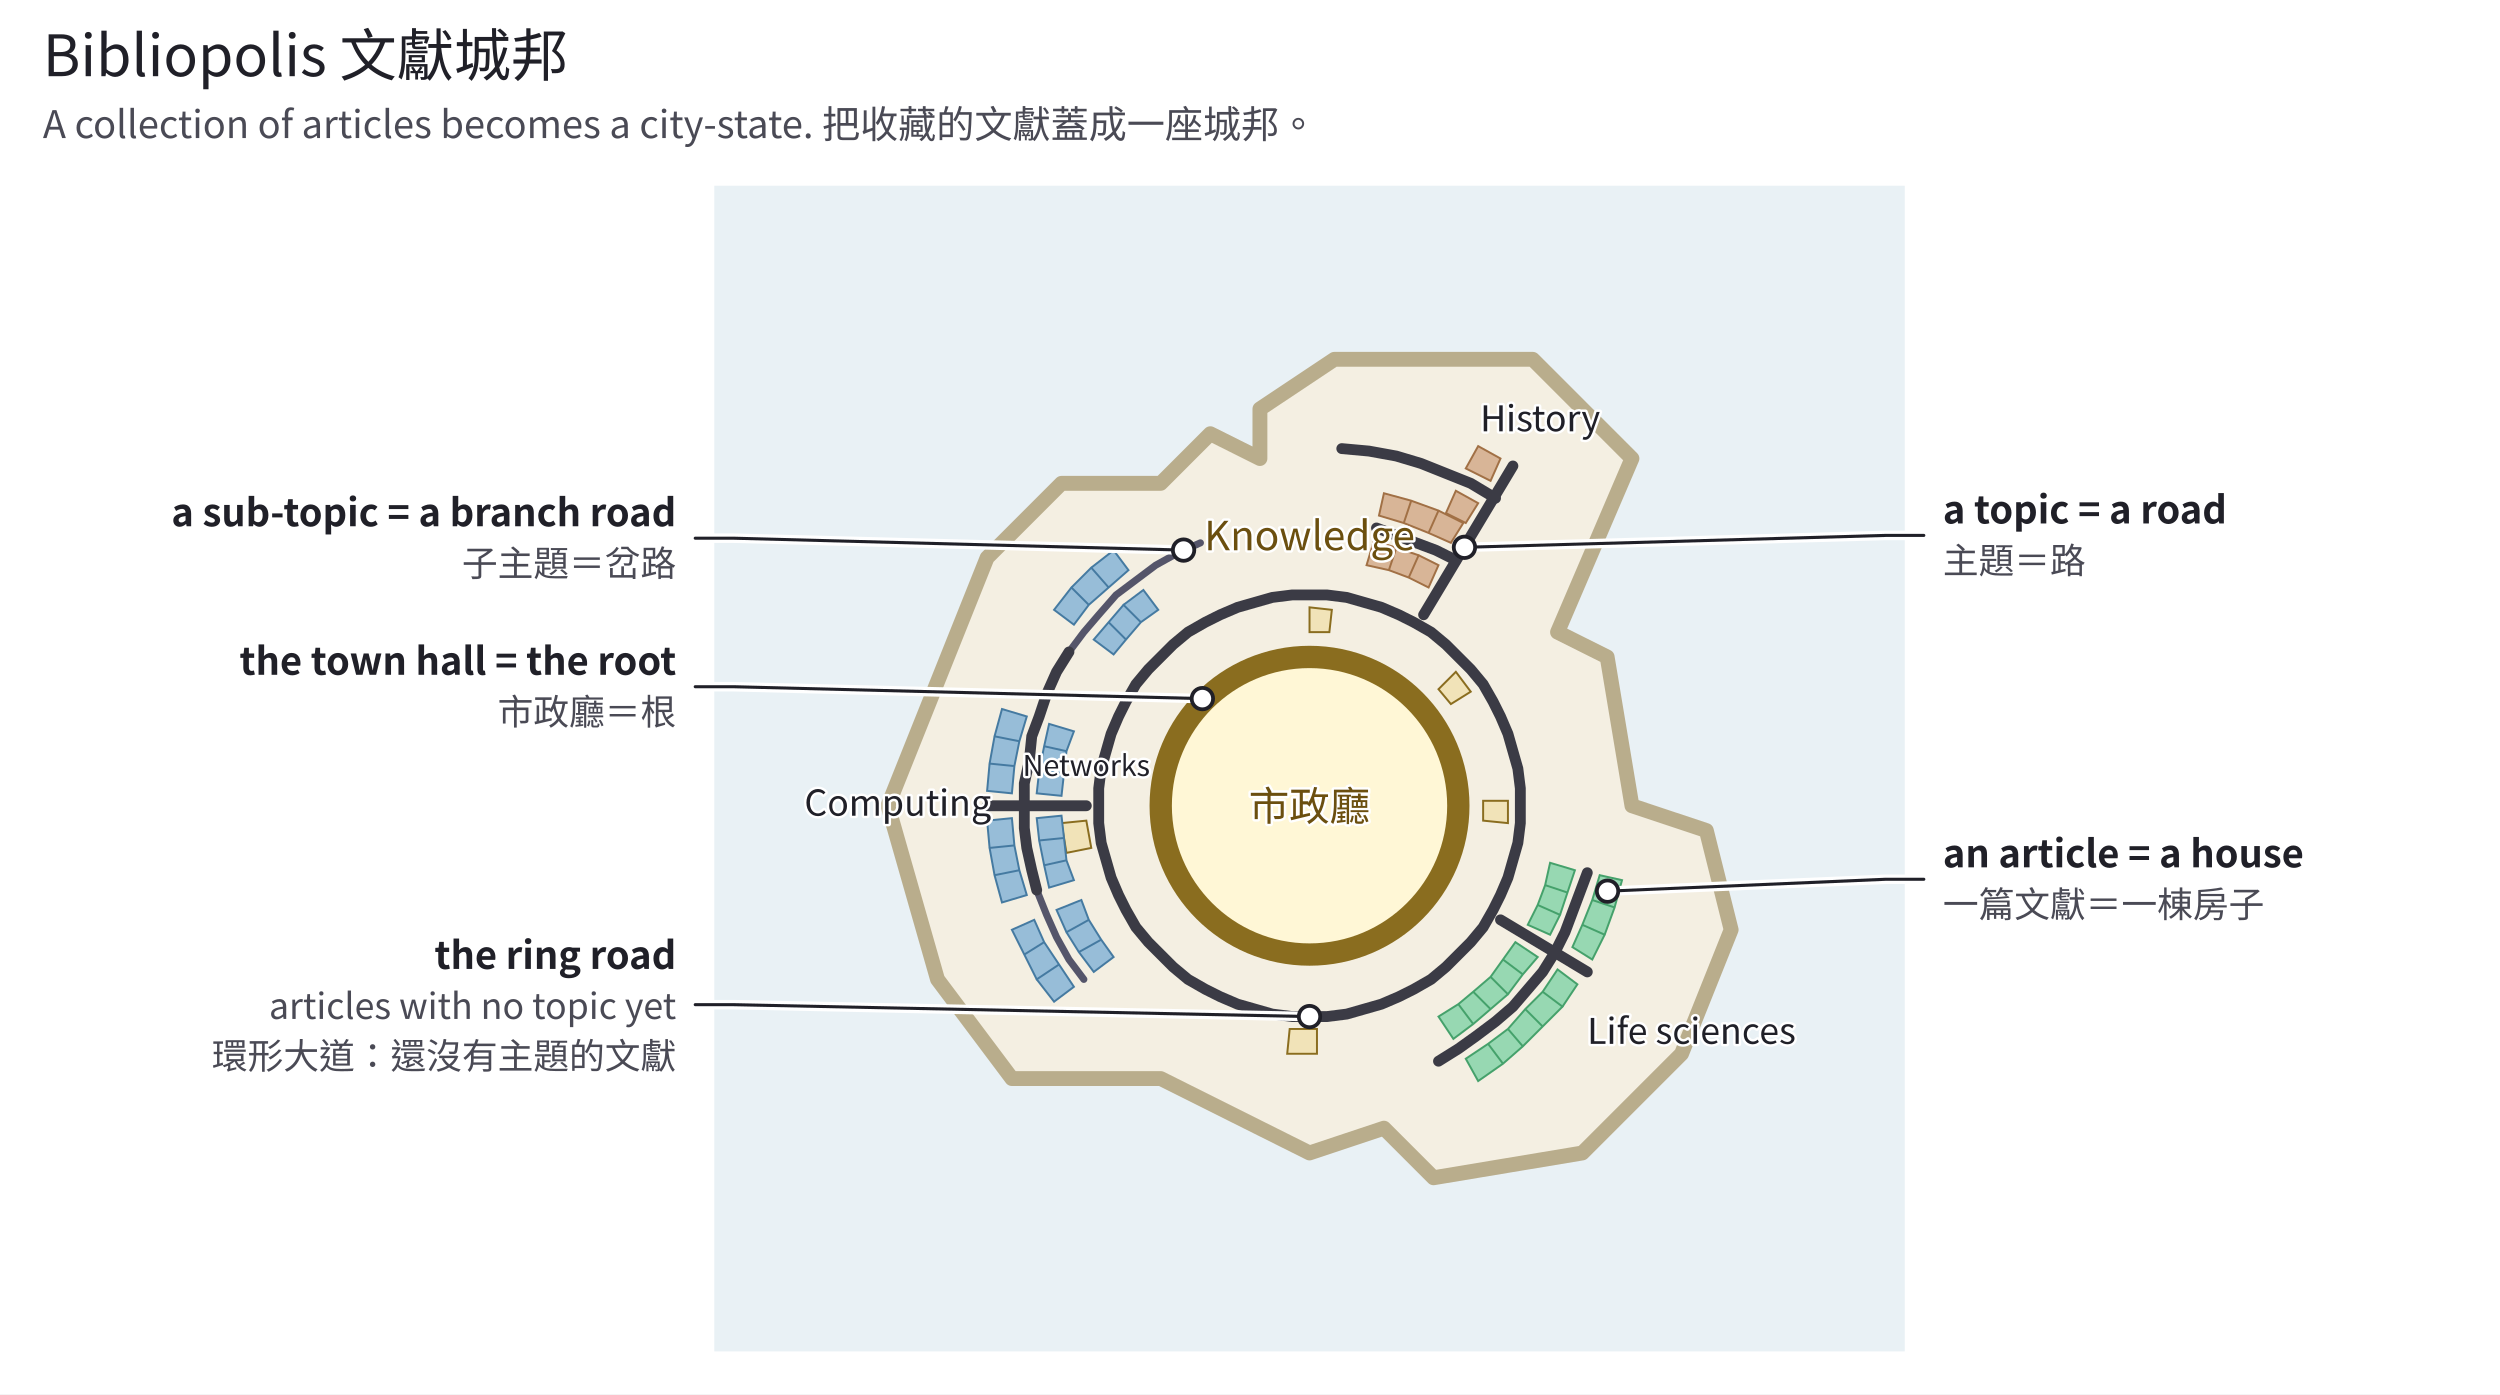
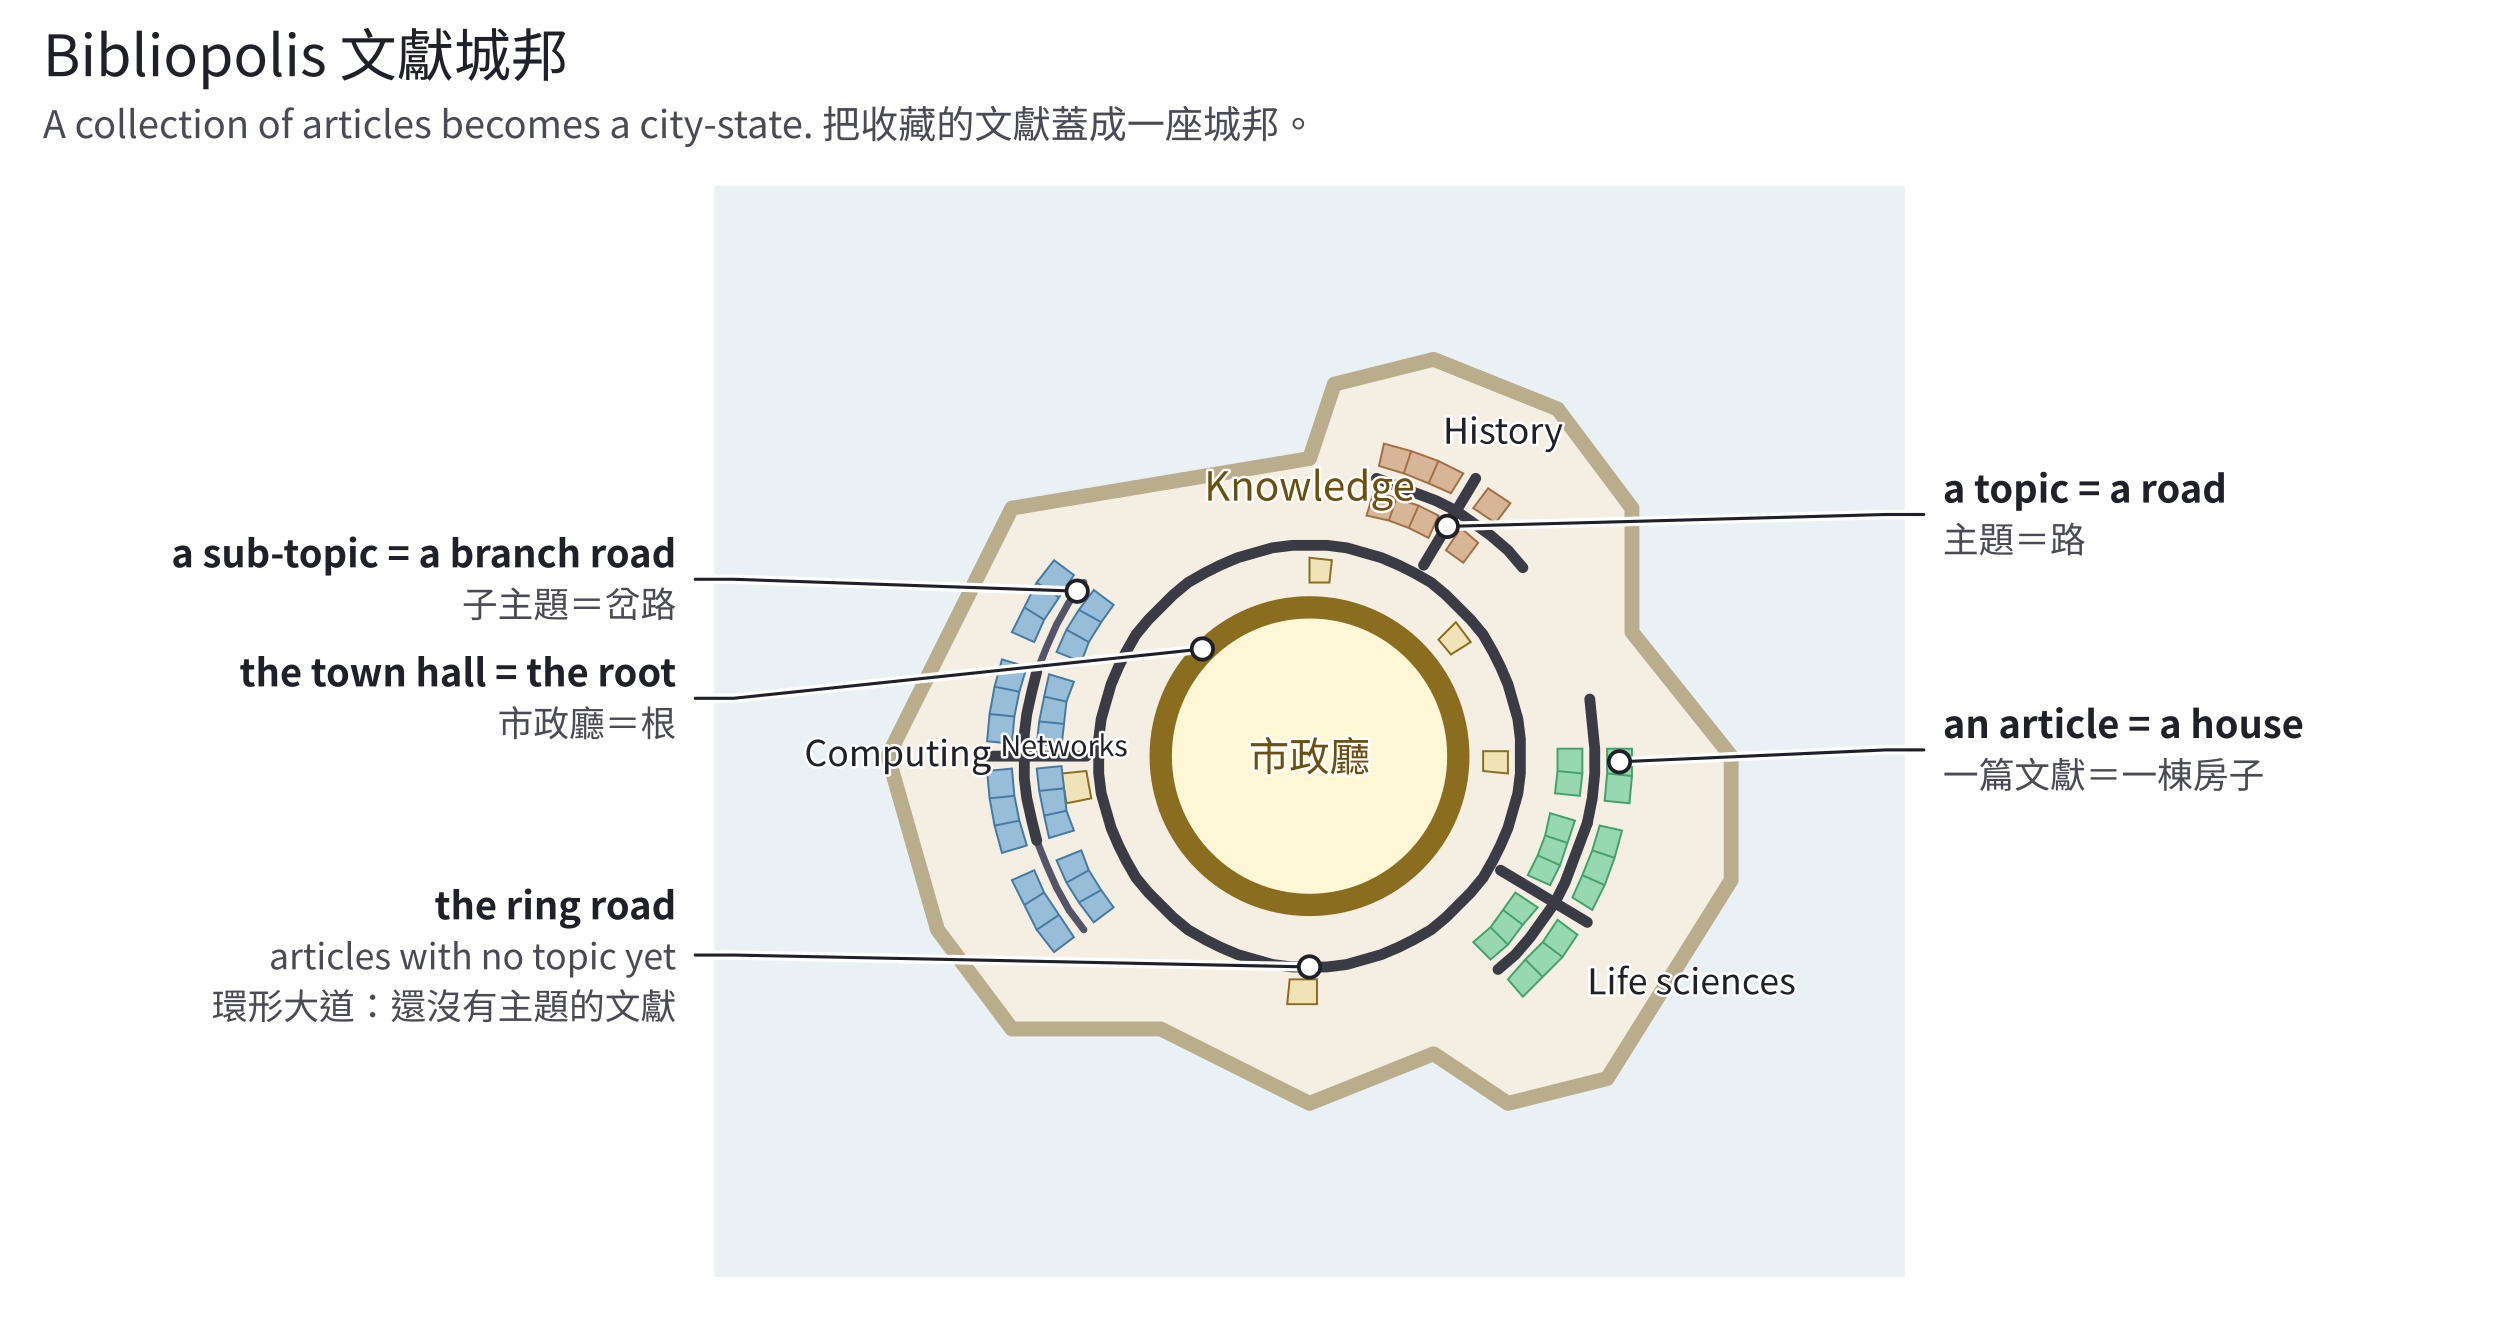
- <svg xmlns="http://www.w3.org/2000/svg" viewBox="0 0 1050 585.58" width="1050" height="585.58" font-family="'Noto Sans CJK TC','Noto Sans TC','PingFang TC','Microsoft JhengHei',sans-serif">
+ <svg xmlns="http://www.w3.org/2000/svg" viewBox="0 0 1050 554.33" width="1050" height="554.33" font-family="'Noto Sans CJK TC','Noto Sans TC','PingFang TC','Microsoft JhengHei',sans-serif">
  <rect width="100%" height="100%" fill="#ffffff" />
  <text x="18" y="32" font-size="24" fill="#202028">Bibliopolis 文獻城邦</text>
  <text x="18" y="58" font-size="16" fill="#4a4a55">A collection of articles becomes a city-state. 把收藏的文獻蓋成一座城邦。</text>
-   <svg x="300" y="78" width="500" height="489.58" viewBox="-24 -25 48 47">
-     <rect x="-24" y="-25" width="48" height="47" fill="#e9f1f5" />
-     <path d="M-17,0L-13,-10L-10,-13L-6,-13L-4,-15L-2,-14L-2,-16L1,-18L9,-18L13,-14L10,-7L12,-6L13,0L16,1L17,5L15,10L11,14L5,15L3,13L0,14L-6,11L-12,11L-15,7Z" fill="#f4efe2" stroke="#b9ad8c" stroke-width="0.6" stroke-linejoin="round" />
+   <svg x="300" y="78" width="500" height="458.33" viewBox="-24 -23 48 44">
+     <rect x="-24" y="-23" width="48" height="44" fill="#e9f1f5" />
+     <path d="M-17,0L-12,-10L0,-12L1,-15L5,-16L10,-14L13,-10L13,-5L17,0L17,5L12,13L8,14L5,12L0,14L-6,11L-12,11L-15,7Z" fill="#f4efe2" stroke="#b9ad8c" stroke-width="0.6" stroke-linejoin="round" />
    <path d="M0,-7L0,-8L0.9,-7.9L0.8,-7ZM0.3,9L0.3,10L-0.9,10L-0.8,9ZM7,-0.2L8,-0.2L8,0.7L7,0.6ZM-8.8,1.7L-9.8,1.9L-10,0.7L-9,0.6ZM5.2,-4.7L5.9,-5.4L6.5,-4.6L5.7,-4.1Z" fill="#f1e3b8" stroke="#8a6d1f" stroke-width="0.08" />
-     <path d="M-9.9,1.3L-10.9,1.4L-11,0.5L-10,0.4ZM-11.9,1.6L-12.9,1.7L-13,0.6L-12,0.5ZM-9.8,2.2L-10.7,2.4L-10.9,1.4L-9.9,1.3ZM-11.7,2.6L-12.7,2.8L-12.9,1.7L-11.9,1.6ZM-9.5,3L-10.5,3.3L-10.7,2.4L-9.8,2.2ZM-11.4,3.6L-12.4,3.9L-12.7,2.8L-11.7,2.6ZM-10,-0.4L-11,-0.5L-10.9,-1.4L-9.9,-1.3ZM-12,-0.5L-13,-0.6L-12.9,-1.7L-11.9,-1.6ZM-9.9,-1.3L-10.9,-1.4L-10.7,-2.4L-9.8,-2.2ZM-11.9,-1.6L-12.9,-1.7L-12.7,-2.8L-11.7,-2.6ZM-9.8,-2.2L-10.7,-2.4L-10.5,-3.3L-9.5,-3ZM-11.7,-2.6L-12.7,-2.8L-12.4,-3.9L-11.4,-3.6ZM-8.9,4.6L-9.8,5.1L-10.2,4.2L-9.2,3.8ZM-10.7,5.5L-11.5,6L-12,5L-11.1,4.6ZM-8.4,5.4L-9.3,5.9L-9.8,5.1L-8.9,4.6ZM-10.1,6.4L-11,7L-11.5,6L-10.7,5.5ZM-7.9,6.1L-8.7,6.7L-9.3,5.9L-8.4,5.4ZM-9.5,7.3L-10.3,7.9L-11,7L-10.1,6.4ZM-7.9,-6.1L-8.7,-6.7L-8.1,-7.4L-7.4,-6.7ZM-9.5,-7.3L-10.3,-7.9L-9.6,-8.8L-8.9,-8.1ZM-7.4,-6.7L-8.1,-7.4L-7.5,-8.1L-6.8,-7.4ZM-8.9,-8.1L-9.6,-8.8L-8.8,-9.6L-8.1,-8.8ZM-6.8,-7.4L-7.5,-8.1L-6.7,-8.7L-6.1,-7.9ZM-8.1,-8.8L-8.8,-9.6L-7.9,-10.3L-7.3,-9.5Z" fill="hsl(205,45%,72%)" stroke="hsl(205,40%,45%)" stroke-width="0.08" />
-     <path d="M4,-9.2L4.4,-10.1L5.2,-9.7L4.8,-8.8ZM4.8,-11L5.2,-11.9L6.2,-11.4L5.7,-10.6ZM3.2,-9.5L3.5,-10.4L4.4,-10.1L4,-9.2ZM3.8,-11.4L4.1,-12.3L5.2,-11.9L4.8,-11ZM2.3,-9.7L2.6,-10.7L3.5,-10.4L3.2,-9.5ZM2.8,-11.7L3,-12.6L4.1,-12.3L3.8,-11.4ZM5.5,-11.8L5.9,-12.7L6.8,-12.2L6.3,-11.4ZM6.3,-13.6L6.8,-14.5L7.7,-14L7.3,-13.1Z" fill="hsl(28,45%,72%)" stroke="hsl(28,40%,45%)" stroke-width="0.08" />
-     <path d="M9.2,4L10.1,4.4L9.7,5.2L8.8,4.8ZM11,4.8L11.9,5.2L11.4,6.2L10.6,5.7ZM9.5,3.2L10.4,3.5L10.1,4.4L9.2,4ZM11.4,3.8L12.3,4.1L11.9,5.2L11,4.8ZM9.7,2.3L10.7,2.6L10.4,3.5L9.5,3.2ZM11.7,2.8L12.6,3L12.3,4.1L11.4,3.8ZM8.3,5.5L9.2,6.1L8.6,6.8L7.8,6.2ZM10,6.6L10.8,7.2L10.2,8.1L9.4,7.5ZM7.8,6.2L8.6,6.8L8,7.6L7.3,6.9ZM9.4,7.5L10.2,8.1L9.4,8.9L8.7,8.2ZM7.3,6.9L8,7.6L7.3,8.2L6.6,7.5ZM8.7,8.2L9.4,8.9L8.6,9.7L8,9ZM6.6,7.5L7.3,8.2L6.6,8.8L6,8ZM8,9L8.6,9.7L7.8,10.4L7.2,9.6ZM6,8L6.6,8.8L5.8,9.4L5.2,8.5ZM7.2,9.6L7.8,10.4L6.8,11.1L6.3,10.2Z" fill="hsl(145,45%,72%)" stroke="hsl(145,40%,45%)" stroke-width="0.08" />
-     <path d="M-9.7,-6.2L-9.1,-7L-8.5,-7.7L-7.8,-8.5L-7,-9.1L-6.2,-9.7L-5.3,-10.2L-4.4,-10.6" fill="none" stroke="#55556a" stroke-width="0.286" stroke-linecap="round" />
+     <path d="M-9.9,1.3L-10.9,1.4L-11,0.5L-10,0.4ZM-11.9,1.6L-12.9,1.7L-13,0.6L-12,0.5ZM-9.8,2.2L-10.7,2.4L-10.9,1.4L-9.9,1.3ZM-11.7,2.6L-12.7,2.8L-12.9,1.7L-11.9,1.6ZM-9.5,3L-10.5,3.3L-10.7,2.4L-9.8,2.2ZM-11.4,3.6L-12.4,3.9L-12.7,2.8L-11.7,2.6ZM-10,-0.4L-11,-0.5L-10.9,-1.4L-9.9,-1.3ZM-12,-0.5L-13,-0.6L-12.9,-1.7L-11.9,-1.6ZM-9.9,-1.3L-10.9,-1.4L-10.7,-2.4L-9.8,-2.2ZM-11.9,-1.6L-12.9,-1.7L-12.7,-2.8L-11.7,-2.6ZM-9.8,-2.2L-10.7,-2.4L-10.5,-3.3L-9.5,-3ZM-11.7,-2.6L-12.7,-2.8L-12.4,-3.9L-11.4,-3.6ZM-8.9,4.6L-9.8,5.1L-10.2,4.2L-9.2,3.8ZM-10.7,5.5L-11.5,6L-12,5L-11.1,4.6ZM-8.4,5.4L-9.3,5.9L-9.8,5.1L-8.9,4.6ZM-10.1,6.4L-11,7L-11.5,6L-10.7,5.5ZM-7.9,6.1L-8.7,6.7L-9.3,5.9L-8.4,5.4ZM-9.5,7.3L-10.3,7.9L-11,7L-10.1,6.4ZM-9.2,-3.8L-10.2,-4.2L-9.8,-5.1L-8.9,-4.6ZM-11.1,-4.6L-12,-5L-11.5,-6L-10.7,-5.5ZM-8.9,-4.6L-9.8,-5.1L-9.3,-5.9L-8.4,-5.4ZM-10.7,-5.5L-11.5,-6L-11,-7L-10.1,-6.4ZM-8.4,-5.4L-9.3,-5.9L-8.7,-6.7L-7.9,-6.1ZM-10.1,-6.4L-11,-7L-10.3,-7.9L-9.5,-7.3Z" fill="hsl(205,45%,72%)" stroke="hsl(205,40%,45%)" stroke-width="0.08" />
+     <path d="M4,-9.2L4.4,-10.1L5.2,-9.7L4.8,-8.8ZM4.8,-11L5.2,-11.9L6.2,-11.4L5.7,-10.6ZM3.2,-9.5L3.5,-10.4L4.4,-10.1L4,-9.2ZM3.8,-11.4L4.1,-12.3L5.2,-11.9L4.8,-11ZM2.3,-9.7L2.6,-10.7L3.5,-10.4L3.2,-9.5ZM2.8,-11.7L3,-12.6L4.1,-12.3L3.8,-11.4ZM5.5,-8.3L6.1,-9.2L6.8,-8.6L6.2,-7.8ZM6.6,-10L7.2,-10.8L8.1,-10.2L7.5,-9.4Z" fill="hsl(28,45%,72%)" stroke="hsl(28,40%,45%)" stroke-width="0.08" />
+     <path d="M9.2,4L10.1,4.4L9.7,5.2L8.8,4.8ZM11,4.8L11.9,5.2L11.4,6.2L10.6,5.7ZM9.5,3.2L10.4,3.5L10.1,4.4L9.2,4ZM11.4,3.8L12.3,4.1L11.9,5.2L11,4.8ZM9.7,2.3L10.7,2.6L10.4,3.5L9.5,3.2ZM11.7,2.8L12.6,3L12.3,4.1L11.4,3.8ZM8.3,5.5L9.2,6.1L8.6,6.8L7.8,6.2ZM10,6.6L10.8,7.2L10.2,8.1L9.4,7.5ZM7.8,6.2L8.6,6.8L8,7.6L7.3,6.9ZM9.4,7.5L10.2,8.1L9.4,8.9L8.7,8.2ZM7.3,6.9L8,7.6L7.3,8.2L6.6,7.5ZM8.7,8.2L9.4,8.9L8.6,9.7L8,9ZM10,0.6L11,0.7L10.9,1.6L9.9,1.5ZM12,0.7L13,0.8L12.9,1.9L11.9,1.8ZM10,-0.3L11,-0.3L11,0.7L10,0.6ZM12,-0.3L13,-0.3L13,0.8L12,0.7Z" fill="hsl(145,45%,72%)" stroke="hsl(145,40%,45%)" stroke-width="0.08" />
+     <path d="M-11,-3.4L-10.6,-4.4L-10.2,-5.3L-9.7,-6.2L-9.1,-7" fill="none" stroke="#55556a" stroke-width="0.286" stroke-linecap="round" />
    <path d="M-11,3.4L-10.6,4.4L-10.2,5.3L-9.7,6.2L-9.1,7" fill="none" stroke="#55556a" stroke-width="0.286" stroke-linecap="round" />
-     <path d="M-11.5,0L-11.5,-0.9L-11.3,-1.8L-11.2,-2.8L-10.9,-3.6L-10.6,-4.5L-10.2,-5.4L-9.7,-6.2" fill="none" stroke="#3b3b45" stroke-width="0.437" stroke-linecap="round" />
-     <path d="M7.5,-12.4L6.5,-13L5.5,-13.4L4.5,-13.8L3.5,-14.1L2.4,-14.3L1.3,-14.4" fill="none" stroke="#3b3b45" stroke-width="0.437" stroke-linecap="round" />
-     <path d="M9.9,5.9L9.4,6.7L8.8,7.4L8.2,8.1L7.5,8.7L6.7,9.3L6,9.8L5.2,10.3" fill="none" stroke="#3b3b45" stroke-width="0.437" stroke-linecap="round" />
+     <path d="M-11.5,0L-11.5,-0.9L-11.4,-1.7L-11.2,-2.6L-11,-3.4" fill="none" stroke="#3b3b45" stroke-width="0.437" stroke-linecap="round" />
+     <path d="M5.9,-9.9L6.6,-9.4L7.3,-8.9L8,-8.3L8.6,-7.6" fill="none" stroke="#3b3b45" stroke-width="0.437" stroke-linecap="round" />
+     <path d="M9.9,5.9L9.4,6.6L8.9,7.3L8.3,8L7.6,8.6" fill="none" stroke="#3b3b45" stroke-width="0.437" stroke-linecap="round" />
+     <path d="M11.2,2.7L11.4,1.7L11.5,0.7L11.5,-0.3L11.4,-1.3L11.3,-2.3" fill="none" stroke="#3b3b45" stroke-width="0.437" stroke-linecap="round" />
    <path d="M0,-8.5L0.7,-8.5L1.5,-8.4L2.2,-8.2L2.9,-8L3.6,-7.7L4.2,-7.4L4.9,-7L5.5,-6.5L6,-6L6.5,-5.5L7,-4.9L7.4,-4.2L7.7,-3.6L8,-2.9L8.2,-2.2L8.4,-1.5L8.5,-0.7L8.5,0L8.5,0.7L8.4,1.5L8.2,2.2L8,2.9L7.7,3.6L7.4,4.2L7,4.9L6.5,5.5L6,6L5.5,6.5L4.9,7L4.2,7.4L3.6,7.7L2.9,8L2.2,8.2L1.5,8.4L0.7,8.5L0,8.5L-0.7,8.5L-1.5,8.4L-2.2,8.2L-2.9,8L-3.6,7.7L-4.2,7.4L-4.9,7L-5.5,6.5L-6,6L-6.5,5.5L-7,4.9L-7.4,4.2L-7.7,3.6L-8,2.9L-8.2,2.2L-8.4,1.5L-8.5,0.7L-8.5,0L-8.5,-0.7L-8.4,-1.5L-8.2,-2.2L-8,-2.9L-7.7,-3.6L-7.4,-4.2L-7,-4.9L-6.5,-5.5L-6,-6L-5.5,-6.5L-4.9,-7L-4.2,-7.4L-3.6,-7.7L-2.9,-8L-2.2,-8.2L-1.5,-8.4L-0.7,-8.5L0,-8.5" fill="none" stroke="#3b3b45" stroke-width="0.437" stroke-linecap="round" />
    <path d="M-9,0L-13,0" fill="none" stroke="#3b3b45" stroke-width="0.437" stroke-linecap="round" />
    <path d="M-11.5,0L-11.5,0.9L-11.4,1.7L-11.2,2.6L-11,3.4" fill="none" stroke="#3b3b45" stroke-width="0.437" stroke-linecap="round" />
-     <path d="M4.6,-7.7L8.2,-13.7" fill="none" stroke="#3b3b45" stroke-width="0.437" stroke-linecap="round" />
+     <path d="M4.6,-7.7L6.7,-11.2" fill="none" stroke="#3b3b45" stroke-width="0.437" stroke-linecap="round" />
    <path d="M5.9,-9.9L5.1,-10.3L4.3,-10.6L3.5,-10.9L2.7,-11.2" fill="none" stroke="#3b3b45" stroke-width="0.437" stroke-linecap="round" />
    <path d="M7.7,4.6L11.2,6.7" fill="none" stroke="#3b3b45" stroke-width="0.437" stroke-linecap="round" />
    <path d="M9.9,5.9L10.3,5.1L10.6,4.3L10.9,3.5L11.2,2.7" fill="none" stroke="#3b3b45" stroke-width="0.437" stroke-linecap="round" />
    <circle cx="0" cy="0" r="6" fill="#fff7d6" stroke="#8a6d1f" stroke-width="0.9" />
    <text x="0" y="0.6" font-size="1.63" text-anchor="middle" fill="#6b4f0f" paint-order="stroke" stroke="#ffffff" stroke-width="0.2" stroke-linejoin="round">市政廳</text>
    <text x="0" y="-10.3" font-size="1.63" text-anchor="middle" fill="#6b4f0f" paint-order="stroke" stroke="#ffffff" stroke-width="0.2" stroke-linejoin="round">Knowledge</text>
    <text x="-16.6" y="0.4" font-size="1.44" text-anchor="middle" fill="#202028" paint-order="stroke" stroke="#ffffff" stroke-width="0.2" stroke-linejoin="round">Computing</text>
-     <text x="9.3" y="-15.1" font-size="1.44" text-anchor="middle" fill="#202028" paint-order="stroke" stroke="#ffffff" stroke-width="0.2" stroke-linejoin="round">History</text>
+     <text x="7.8" y="-12.6" font-size="1.44" text-anchor="middle" fill="#202028" paint-order="stroke" stroke="#ffffff" stroke-width="0.2" stroke-linejoin="round">History</text>
    <text x="15.4" y="9.6" font-size="1.44" text-anchor="middle" fill="#202028" paint-order="stroke" stroke="#ffffff" stroke-width="0.2" stroke-linejoin="round">Life sciences</text>
-     <text x="-9" y="-1.2" font-size="1.15" text-anchor="middle" fill="#202028" paint-order="stroke" stroke="#ffffff" stroke-width="0.2" stroke-linejoin="round">Networks</text>
+     <text x="-9.9" y="0" font-size="1.15" text-anchor="middle" fill="#202028" paint-order="stroke" stroke="#ffffff" stroke-width="0.2" stroke-linejoin="round">Networks</text>
  </svg>
-   <path d="M292,226.04L308,226.04L497.1,231.04" fill="none" stroke="#ffffff" stroke-width="4" stroke-linecap="round" stroke-linejoin="round" />
-   <path d="M292,226.04L308,226.04L497.1,231.04" fill="none" stroke="#202028" stroke-width="1.3" stroke-linecap="round" stroke-linejoin="round" />
-   <circle cx="497.1" cy="231.04" r="4.5" fill="#ffffff" stroke="#202028" stroke-width="1.6" />
-   <text x="284" y="221.04" font-size="16" text-anchor="end" fill="#202028" font-weight="600">a sub-topic = a branch road</text>
-   <text x="284" y="242.04" font-size="15" text-anchor="end" fill="#4a4a55">子主題＝岔路</text>
-   <path d="M292,288.42L308,288.42L505,293.42" fill="none" stroke="#ffffff" stroke-width="4" stroke-linecap="round" stroke-linejoin="round" />
-   <path d="M292,288.42L308,288.42L505,293.42" fill="none" stroke="#202028" stroke-width="1.3" stroke-linecap="round" stroke-linejoin="round" />
-   <circle cx="505" cy="293.42" r="4.5" fill="#ffffff" stroke="#202028" stroke-width="1.6" />
-   <text x="284" y="283.42" font-size="16" text-anchor="end" fill="#202028" font-weight="600">the town hall = the root</text>
-   <text x="284" y="304.42" font-size="15" text-anchor="end" fill="#4a4a55">市政廳＝根</text>
-   <path d="M292,421.96L308,421.96L550,426.96" fill="none" stroke="#ffffff" stroke-width="4" stroke-linecap="round" stroke-linejoin="round" />
-   <path d="M292,421.96L308,421.96L550,426.96" fill="none" stroke="#202028" stroke-width="1.3" stroke-linecap="round" stroke-linejoin="round" />
-   <circle cx="550" cy="426.96" r="4.5" fill="#ffffff" stroke="#202028" stroke-width="1.6" />
-   <text x="284" y="406.96" font-size="16" text-anchor="end" fill="#202028" font-weight="600">the ring road</text>
-   <text x="284" y="427.96" font-size="15" text-anchor="end" fill="#4a4a55">articles with no topic yet</text>
-   <text x="284" y="448.96" font-size="15" text-anchor="end" fill="#4a4a55">環形大道：還沒有主題的文獻</text>
-   <path d="M808,224.87L792,224.87L615.07,229.87" fill="none" stroke="#ffffff" stroke-width="4" stroke-linecap="round" stroke-linejoin="round" />
-   <path d="M808,224.87L792,224.87L615.07,229.87" fill="none" stroke="#202028" stroke-width="1.3" stroke-linecap="round" stroke-linejoin="round" />
-   <circle cx="615.07" cy="229.87" r="4.5" fill="#ffffff" stroke="#202028" stroke-width="1.6" />
-   <text x="816" y="219.87" font-size="16" text-anchor="start" fill="#202028" font-weight="600">a topic = a road</text>
-   <text x="816" y="240.87" font-size="15" text-anchor="start" fill="#4a4a55">主題＝路</text>
-   <path d="M808,369.29L792,369.29L675.17,374.29" fill="none" stroke="#ffffff" stroke-width="4" stroke-linecap="round" stroke-linejoin="round" />
-   <path d="M808,369.29L792,369.29L675.17,374.29" fill="none" stroke="#202028" stroke-width="1.3" stroke-linecap="round" stroke-linejoin="round" />
-   <circle cx="675.17" cy="374.29" r="4.5" fill="#ffffff" stroke="#202028" stroke-width="1.6" />
-   <text x="816" y="364.29" font-size="16" text-anchor="start" fill="#202028" font-weight="600">an article = a house</text>
-   <text x="816" y="385.29" font-size="15" text-anchor="start" fill="#4a4a55">一篇文獻＝一棟房子</text>
+   <path d="M292,243.29L308,243.29L452.41,248.29" fill="none" stroke="#ffffff" stroke-width="4" stroke-linecap="round" stroke-linejoin="round" />
+   <path d="M292,243.29L308,243.29L452.41,248.29" fill="none" stroke="#202028" stroke-width="1.3" stroke-linecap="round" stroke-linejoin="round" />
+   <circle cx="452.41" cy="248.29" r="4.5" fill="#ffffff" stroke="#202028" stroke-width="1.6" />
+   <text x="284" y="238.29" font-size="16" text-anchor="end" fill="#202028" font-weight="600">a sub-topic = a branch road</text>
+   <text x="284" y="259.29" font-size="15" text-anchor="end" fill="#4a4a55">子主題＝岔路</text>
+   <path d="M292,293.29L308,293.29L505,272.58" fill="none" stroke="#ffffff" stroke-width="4" stroke-linecap="round" stroke-linejoin="round" />
+   <path d="M292,293.29L308,293.29L505,272.58" fill="none" stroke="#202028" stroke-width="1.3" stroke-linecap="round" stroke-linejoin="round" />
+   <circle cx="505" cy="272.58" r="4.5" fill="#ffffff" stroke="#202028" stroke-width="1.6" />
+   <text x="284" y="288.29" font-size="16" text-anchor="end" fill="#202028" font-weight="600">the town hall = the root</text>
+   <text x="284" y="309.29" font-size="15" text-anchor="end" fill="#4a4a55">市政廳＝根</text>
+   <path d="M292,401.12L308,401.12L550,406.12" fill="none" stroke="#ffffff" stroke-width="4" stroke-linecap="round" stroke-linejoin="round" />
+   <path d="M292,401.12L308,401.12L550,406.12" fill="none" stroke="#202028" stroke-width="1.3" stroke-linecap="round" stroke-linejoin="round" />
+   <circle cx="550" cy="406.12" r="4.5" fill="#ffffff" stroke="#202028" stroke-width="1.6" />
+   <text x="284" y="386.12" font-size="16" text-anchor="end" fill="#202028" font-weight="600">the ring road</text>
+   <text x="284" y="407.12" font-size="15" text-anchor="end" fill="#4a4a55">articles with no topic yet</text>
+   <text x="284" y="428.12" font-size="15" text-anchor="end" fill="#4a4a55">環形大道：還沒有主題的文獻</text>
+   <path d="M808,216.09L792,216.09L607.84,221.09" fill="none" stroke="#ffffff" stroke-width="4" stroke-linecap="round" stroke-linejoin="round" />
+   <path d="M808,216.09L792,216.09L607.84,221.09" fill="none" stroke="#202028" stroke-width="1.3" stroke-linecap="round" stroke-linejoin="round" />
+   <circle cx="607.84" cy="221.09" r="4.5" fill="#ffffff" stroke="#202028" stroke-width="1.6" />
+   <text x="816" y="211.09" font-size="16" text-anchor="start" fill="#202028" font-weight="600">a topic = a road</text>
+   <text x="816" y="232.09" font-size="15" text-anchor="start" fill="#4a4a55">主題＝路</text>
+   <path d="M808,314.96L792,314.96L680.19,319.96" fill="none" stroke="#ffffff" stroke-width="4" stroke-linecap="round" stroke-linejoin="round" />
+   <path d="M808,314.96L792,314.96L680.19,319.96" fill="none" stroke="#202028" stroke-width="1.3" stroke-linecap="round" stroke-linejoin="round" />
+   <circle cx="680.19" cy="319.96" r="4.5" fill="#ffffff" stroke="#202028" stroke-width="1.6" />
+   <text x="816" y="309.96" font-size="16" text-anchor="start" fill="#202028" font-weight="600">an article = a house</text>
+   <text x="816" y="330.96" font-size="15" text-anchor="start" fill="#4a4a55">一篇文獻＝一棟房子</text>
</svg>
